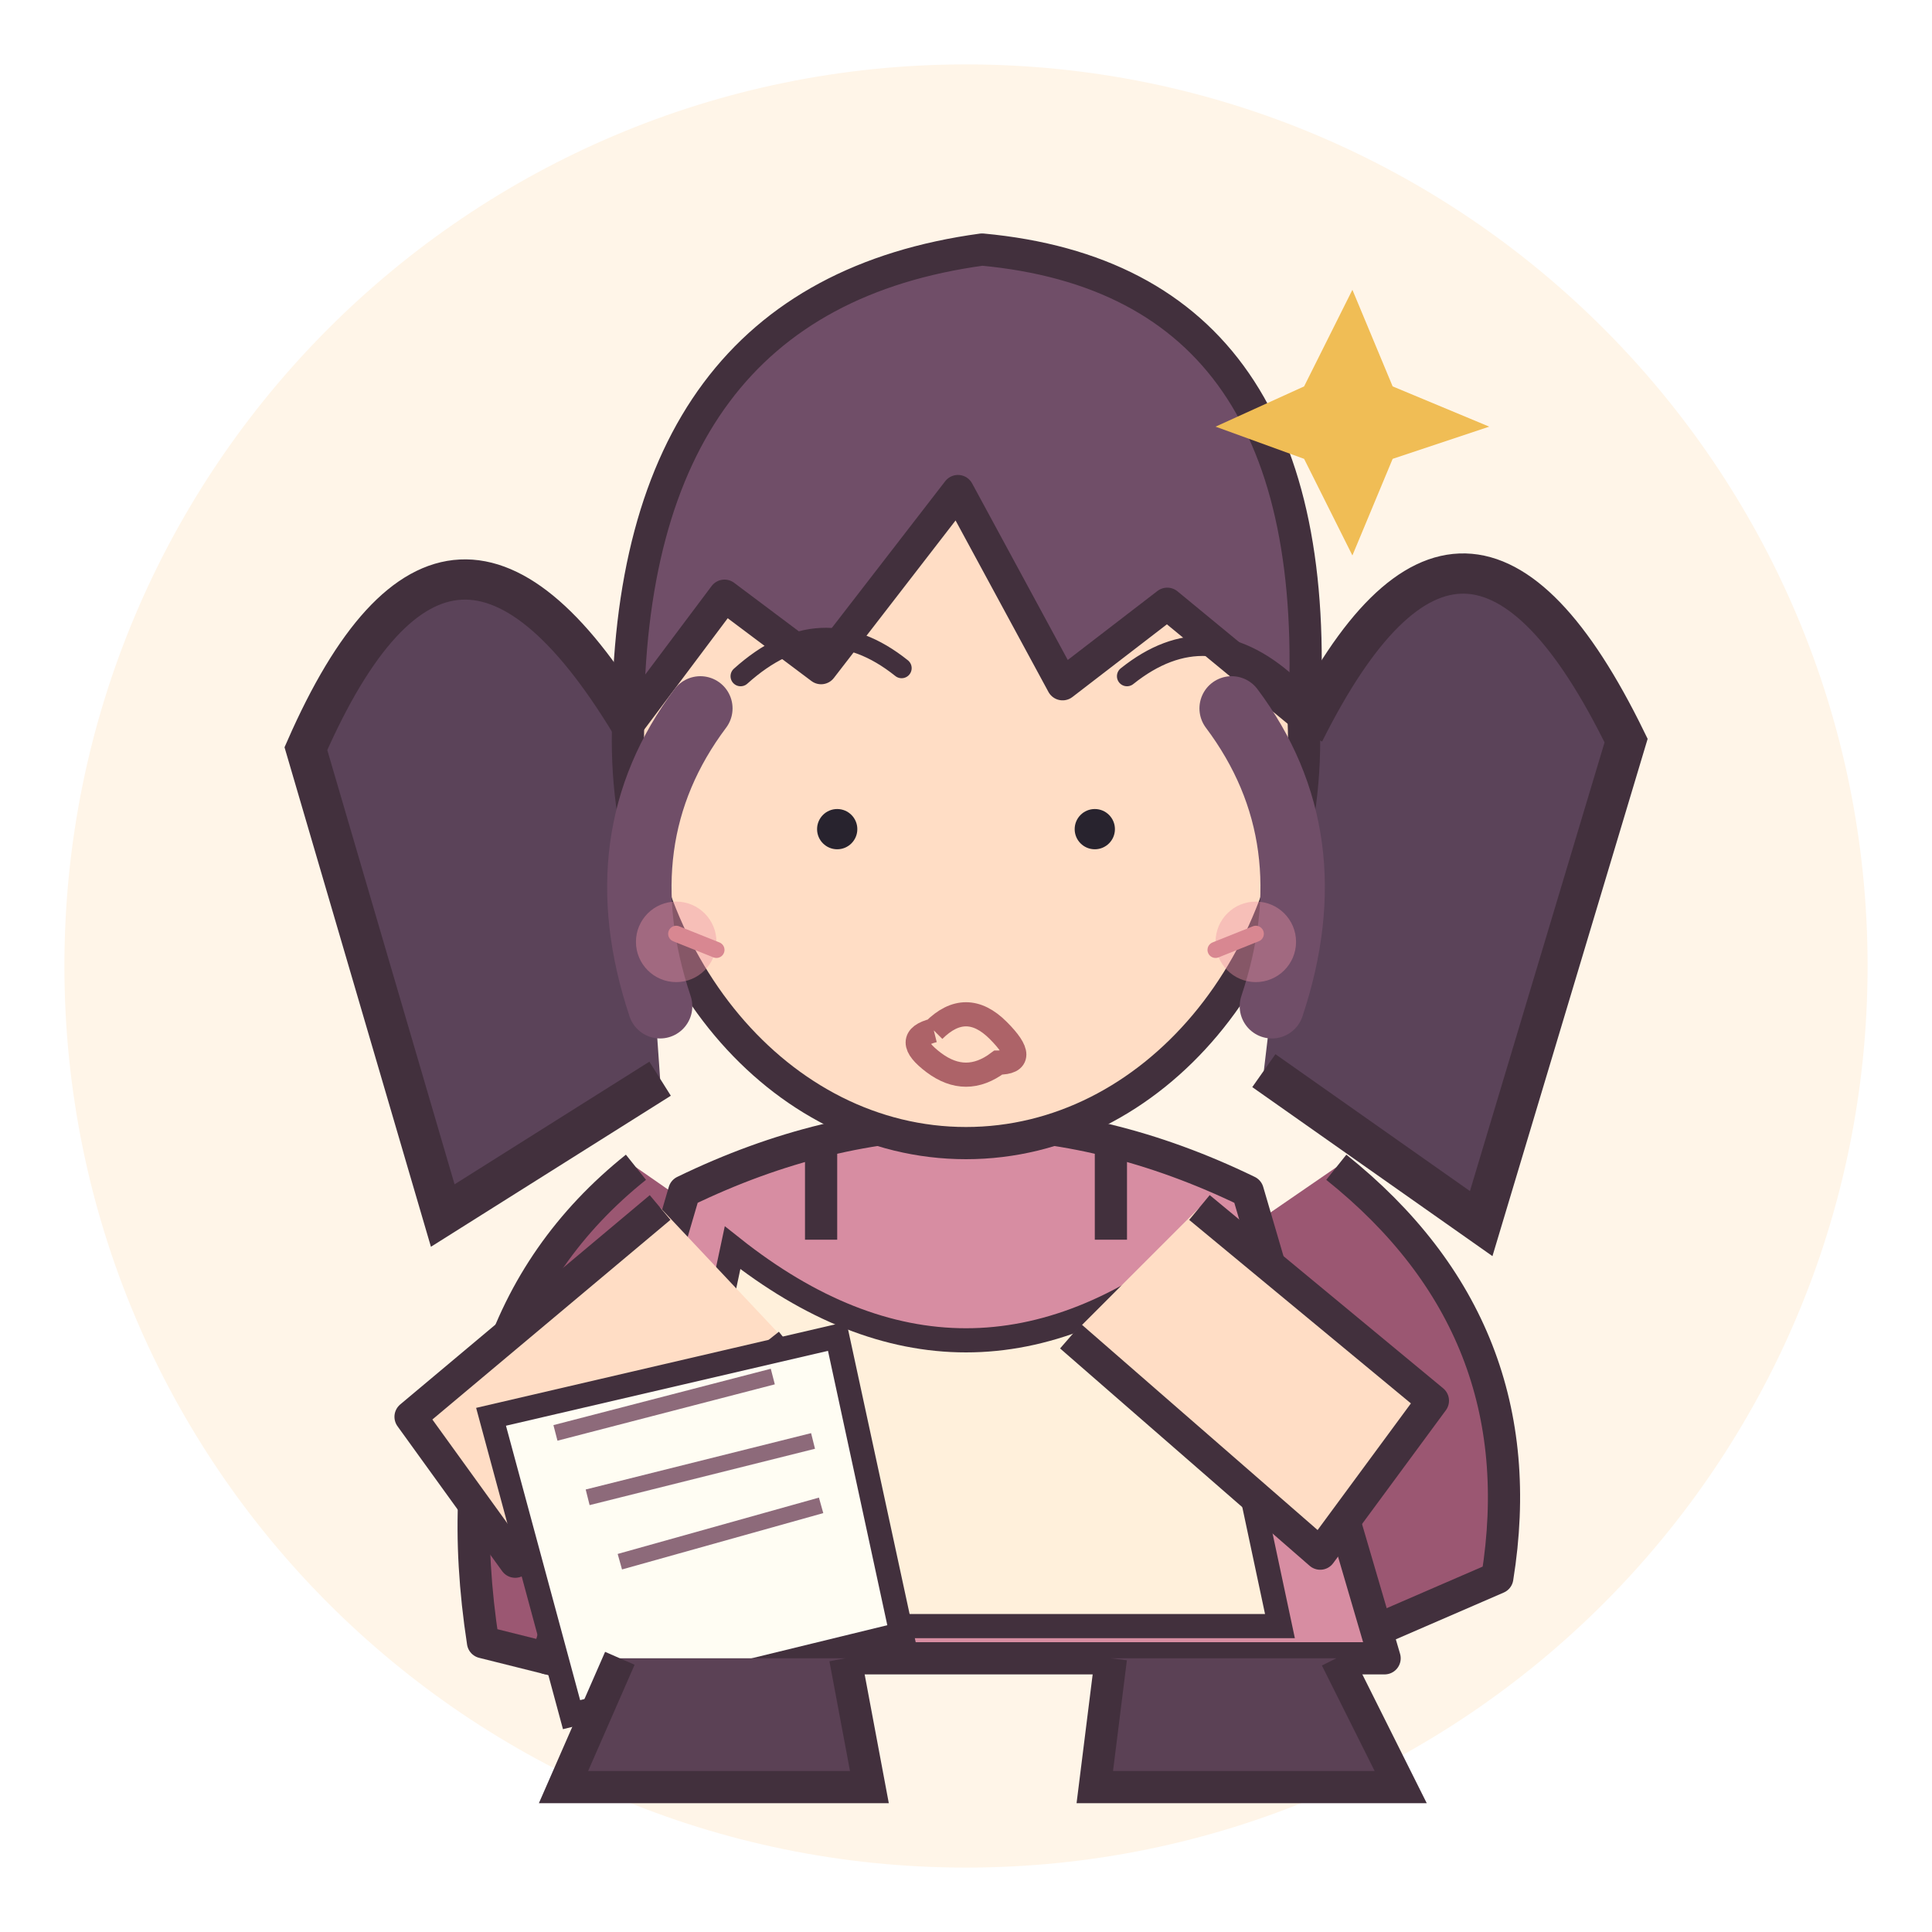
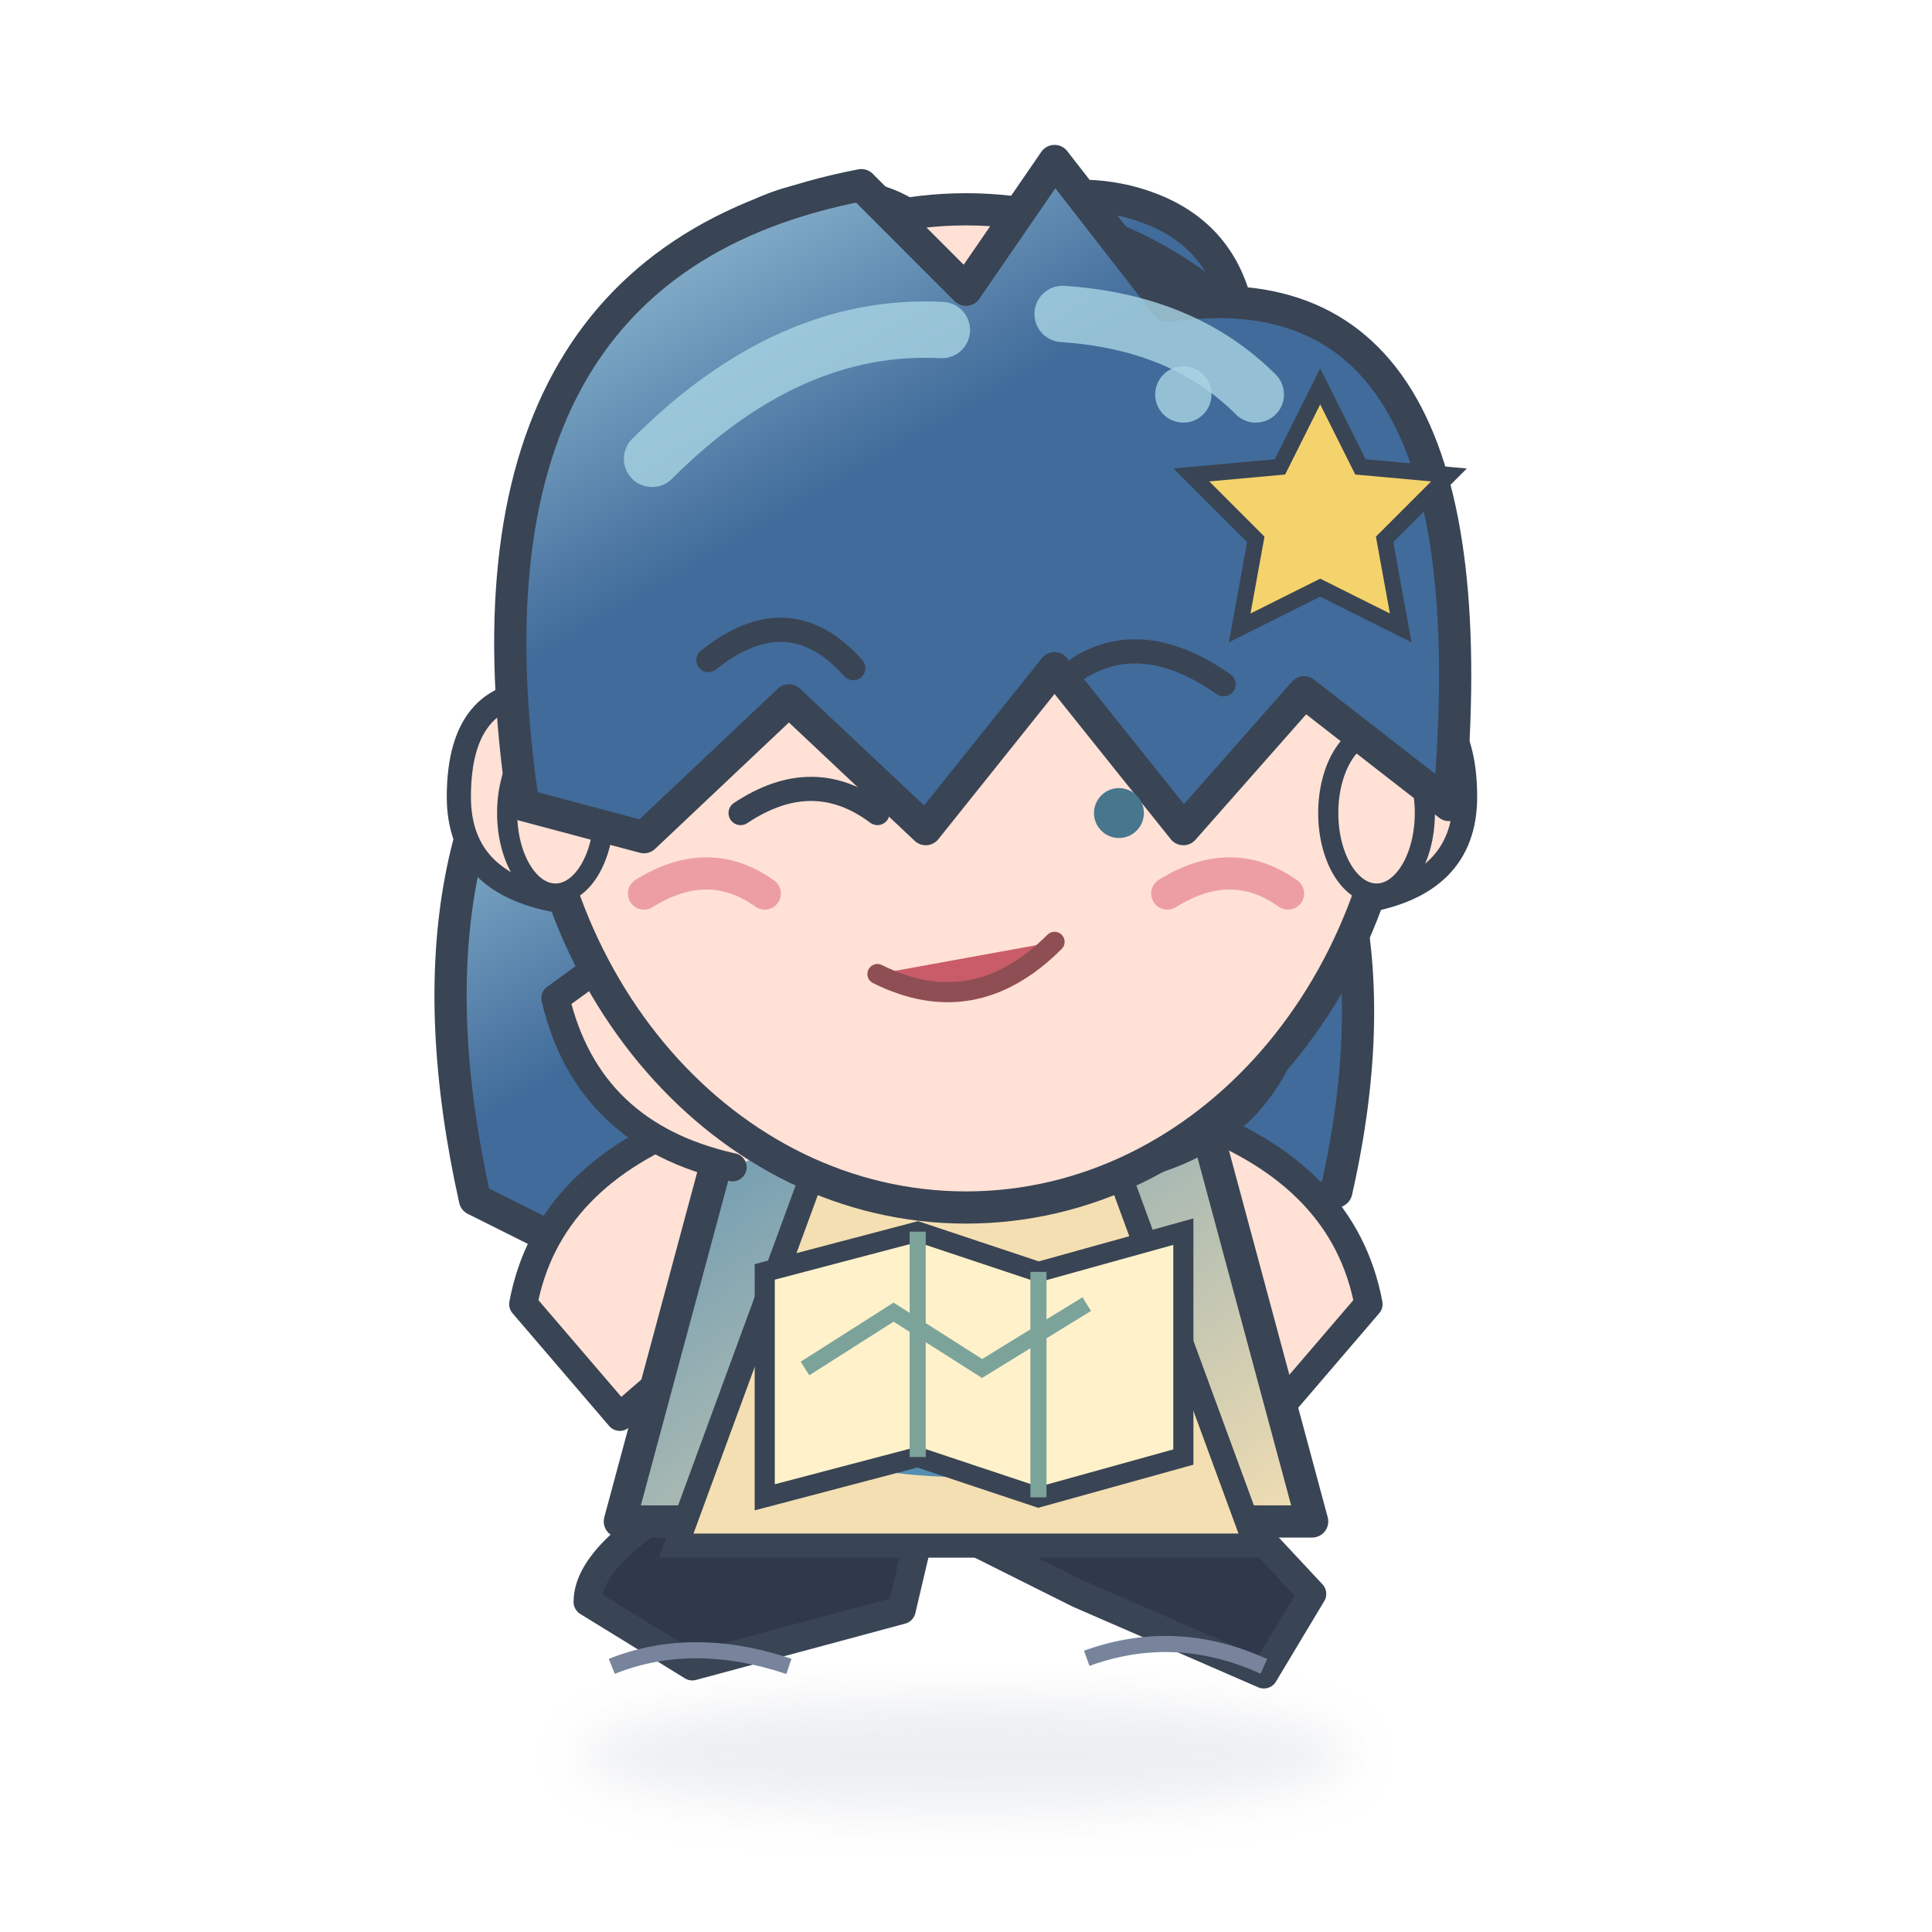
- <svg xmlns="http://www.w3.org/2000/svg" viewBox="0 0 240 240" role="img" aria-label="Anime fan sharing a favorite book">
-   <circle cx="120" cy="120" r="112" fill="#fff5e8" />
-   <path d="M79 145q-25 20-19 59l32 8 23-42m51-25q25 20 20 51l-30 13-22-42" fill="#9b5772" stroke="#42303d" stroke-width="4" stroke-linejoin="round" />
-   <path d="M85 148q35-17 70 0l17 58H68z" fill="#d78da2" stroke="#42303d" stroke-width="4" stroke-linejoin="round" />
-   <path d="M91 155q29 23 58 0l10 47H81z" fill="#fff0db" stroke="#42303d" stroke-width="3" />
-   <path d="M82 150l-31 26 13 18 34-27m51-17 29 24-14 19-31-27" fill="#ffddc5" stroke="#42303d" stroke-width="4" stroke-linejoin="round" />
-   <path d="M61 176l43-10 8 37-41 10z" fill="#fffdf3" stroke="#42303d" stroke-width="3" />
-   <path d="M69 178l27-7m-23 15 28-7m-24 15 25-7" stroke="#8d6a7a" stroke-width="2" />
-   <path d="M79 91q-23-39-41 2l17 58 27-17m80-43q20-40 40 1l-18 60-27-19" fill="#5b4359" stroke="#42303d" stroke-width="5" />
-   <ellipse cx="120" cy="92" rx="42" ry="50" fill="#ffddc5" stroke="#42303d" stroke-width="4" />
-   <path d="M78 90q0-53 44-59 43 4 40 58l-17-14-13 10-13-24-17 22-12-9-12 16z" fill="#704e68" stroke="#42303d" stroke-width="4" stroke-linejoin="round" />
-   <path d="M87 88q-12 16-5 37m71-37q12 16 5 37" fill="none" stroke="#704e68" stroke-width="8" stroke-linecap="round" />
-   <path d="M92 84q10-9 20-1m28 1q10-8 20 1" fill="none" stroke="#42303d" stroke-width="2.5" stroke-linecap="round" />
-   <circle cx="104" cy="103" r="2.5" fill="#28232e" />
-   <circle cx="136" cy="103" r="2.5" fill="#28232e" />
-   <circle cx="84" cy="117" r="5" fill="#ec91a4" opacity=".4" />
-   <circle cx="156" cy="117" r="5" fill="#ec91a4" opacity=".4" />
-   <path d="M116 128q4-4 8 0t0 4q-4 3-8 0t0-4" fill="none" stroke="#ad6368" stroke-width="3" />
-   <path d="M84 116l5 2m67-2-5 2" fill="none" stroke="#d88791" stroke-width="2" stroke-linecap="round" />
-   <path d="M102 142v12m36-12v12" stroke="#42303d" stroke-width="4" />
-   <path d="M77 206l-7 16h38l-3-16m61 0 8 16h-38l2-16" fill="#5b4155" stroke="#42303d" stroke-width="4" />
-   <path d="M162 48l6-12 5 12 12 5-12 4-5 12-6-12-11-4z" fill="#f0bd55" />
+ <svg xmlns="http://www.w3.org/2000/svg" class="character-svg" data-motion="float" viewBox="0 0 240 240" role="img" aria-label="Original SCED chibi character">
+   <defs>
+     <linearGradient id="hair-SCED" x1="0" x2="0.8" y1="0" y2="1">
+       <stop stop-color="#a9d4e4" />
+       <stop offset=".46" stop-color="#416b9a" />
+       <stop offset="1" stop-color="#416b9a" />
+     </linearGradient>
+     <linearGradient id="cloth-SCED" x1="0" x2="1" y1="0" y2="1">
+       <stop stop-color="#548eb2" />
+       <stop offset="1" stop-color="#f4dfb2" />
+     </linearGradient>
+     <filter id="soft-shadow-SCED" x="-30%" y="-30%" width="160%" height="170%">
+       <feGaussianBlur stdDeviation="3" />
+     </filter>
+   </defs>
+   <ellipse cx="120" cy="218" rx="48" ry="7" fill="#758094" opacity=".13" filter="url(#soft-shadow-SCED)" />
+   <g class="character-figure" transform="">
+     <g fill="url(#hair-SCED)" stroke="#394454" stroke-width="4" stroke-linejoin="round">
+       <path d="M72 80Q49 104 59 149l24 12 8-53m58-28q27 24 17 68l-22 13-10-53" />
+       <path d="M87 59q-8-29 12-34 17-4 23 16m30 18q8-29-12-34-17-4-23 16" />
+     </g>
+     <g fill="#30394c" stroke="#394454" stroke-width="3.5" stroke-linejoin="round">
+       <path d="M91 183h25l-4 17-26 7-13-8q0-7 18-16zM125 183h24l14 15-6 10-23-10-14-7z" />
+       <path d="M76 207q10-4 22 0m37-1q11-4 22 1" fill="none" stroke="#77849c" stroke-width="2" />
+     </g>
+     <path d="M87 139q-19 7-22 23l12 14 15-13m56-24q19 7 22 23l-12 14-15-13" fill="#ffe1d5" stroke="#394454" stroke-width="3.5" stroke-linecap="round" stroke-linejoin="round" />
+     <path d="M91 137q29-17 58 0l14 52H77z" fill="url(#cloth-SCED)" stroke="#394454" stroke-width="4" stroke-linejoin="round" />
+     <path d="M102 143h36l18 49H84z" fill="#f4dfb2" stroke="#394454" stroke-width="3" />
+     <path d="M101 157q19 10 38 0m-43 21q24 8 48 0" fill="none" stroke="#548eb2" stroke-width="3" />
+     <path d="M91 145q-18-4-22-21l11-8 18 26m42 3q18-4 21-21l-11-8-18 26" fill="#ffe1d5" stroke="#394454" stroke-width="3.5" stroke-linecap="round" stroke-linejoin="round" />
+     <path d="M95 158l19-5 15 5 18-5v28l-18 5-15-5-19 5z" fill="#fff2cb" stroke="#394454" stroke-width="2.5" />
+     <path d="M114 153v28m15-23v28m-29-16 11-7 11 7 13-8" fill="none" stroke="#7ca39a" stroke-width="2" />
+     <path d="M69 86q-12-1-12 13 0 11 13 13m100-26q12-1 12 13 0 11-13 13" fill="#ffe1d5" stroke="#394454" stroke-width="3" />
+     <ellipse cx="120" cy="88" rx="54" ry="62" fill="#ffe1d5" stroke="#394454" stroke-width="4" />
+     <ellipse cx="69" cy="101" rx="6" ry="10" fill="#ffe1d5" stroke="#394454" stroke-width="2.5" />
+     <ellipse cx="171" cy="101" rx="6" ry="10" fill="#ffe1d5" stroke="#394454" stroke-width="2.5" />
+     <path d="M65 100Q55 33 107 23l13 13 11-16 14 18q41-6 35 62l-18-14-15 17-16-20-16 20-17-16-18 17z" fill="url(#hair-SCED)" stroke="#394454" stroke-width="4" stroke-linejoin="round" />
+     <path d="M88 82q10-8 18 1m28 0q8-5 18 2" fill="none" stroke="#394454" stroke-width="3" stroke-linecap="round" />
+     <g>
+       <path d="M92 101q9-6 17 0" fill="none" stroke="#394454" stroke-width="3" stroke-linecap="round" />
+       <circle cx="139" cy="101" r="3.1" fill="#48778d" />
+     </g>
+     <path d="M109 121q12 6 22-4" fill="#c95c68" stroke="#8f4e54" stroke-width="2.5" stroke-linecap="round" />
+     <path d="M80 111q8-5 15 0m50 0q8-5 15 0" fill="none" stroke="#e98d99" stroke-width="4" stroke-linecap="round" opacity=".8" />
+     <path d="M81 57q17-17 36-16m15-2q15 1 24 10" fill="none" stroke="#a9d4e4" stroke-width="7" stroke-linecap="round" opacity=".8" />
+     <circle cx="147" cy="49" r="3.5" fill="#a9d4e4" opacity=".8" />
+     <path d="M164 48l5 10 11 1-8 8 2 11-10-5-10 5 2-11-8-8 11-1z" fill="#f4d36c" stroke="#394454" stroke-width="2" />
+   </g>
</svg>
